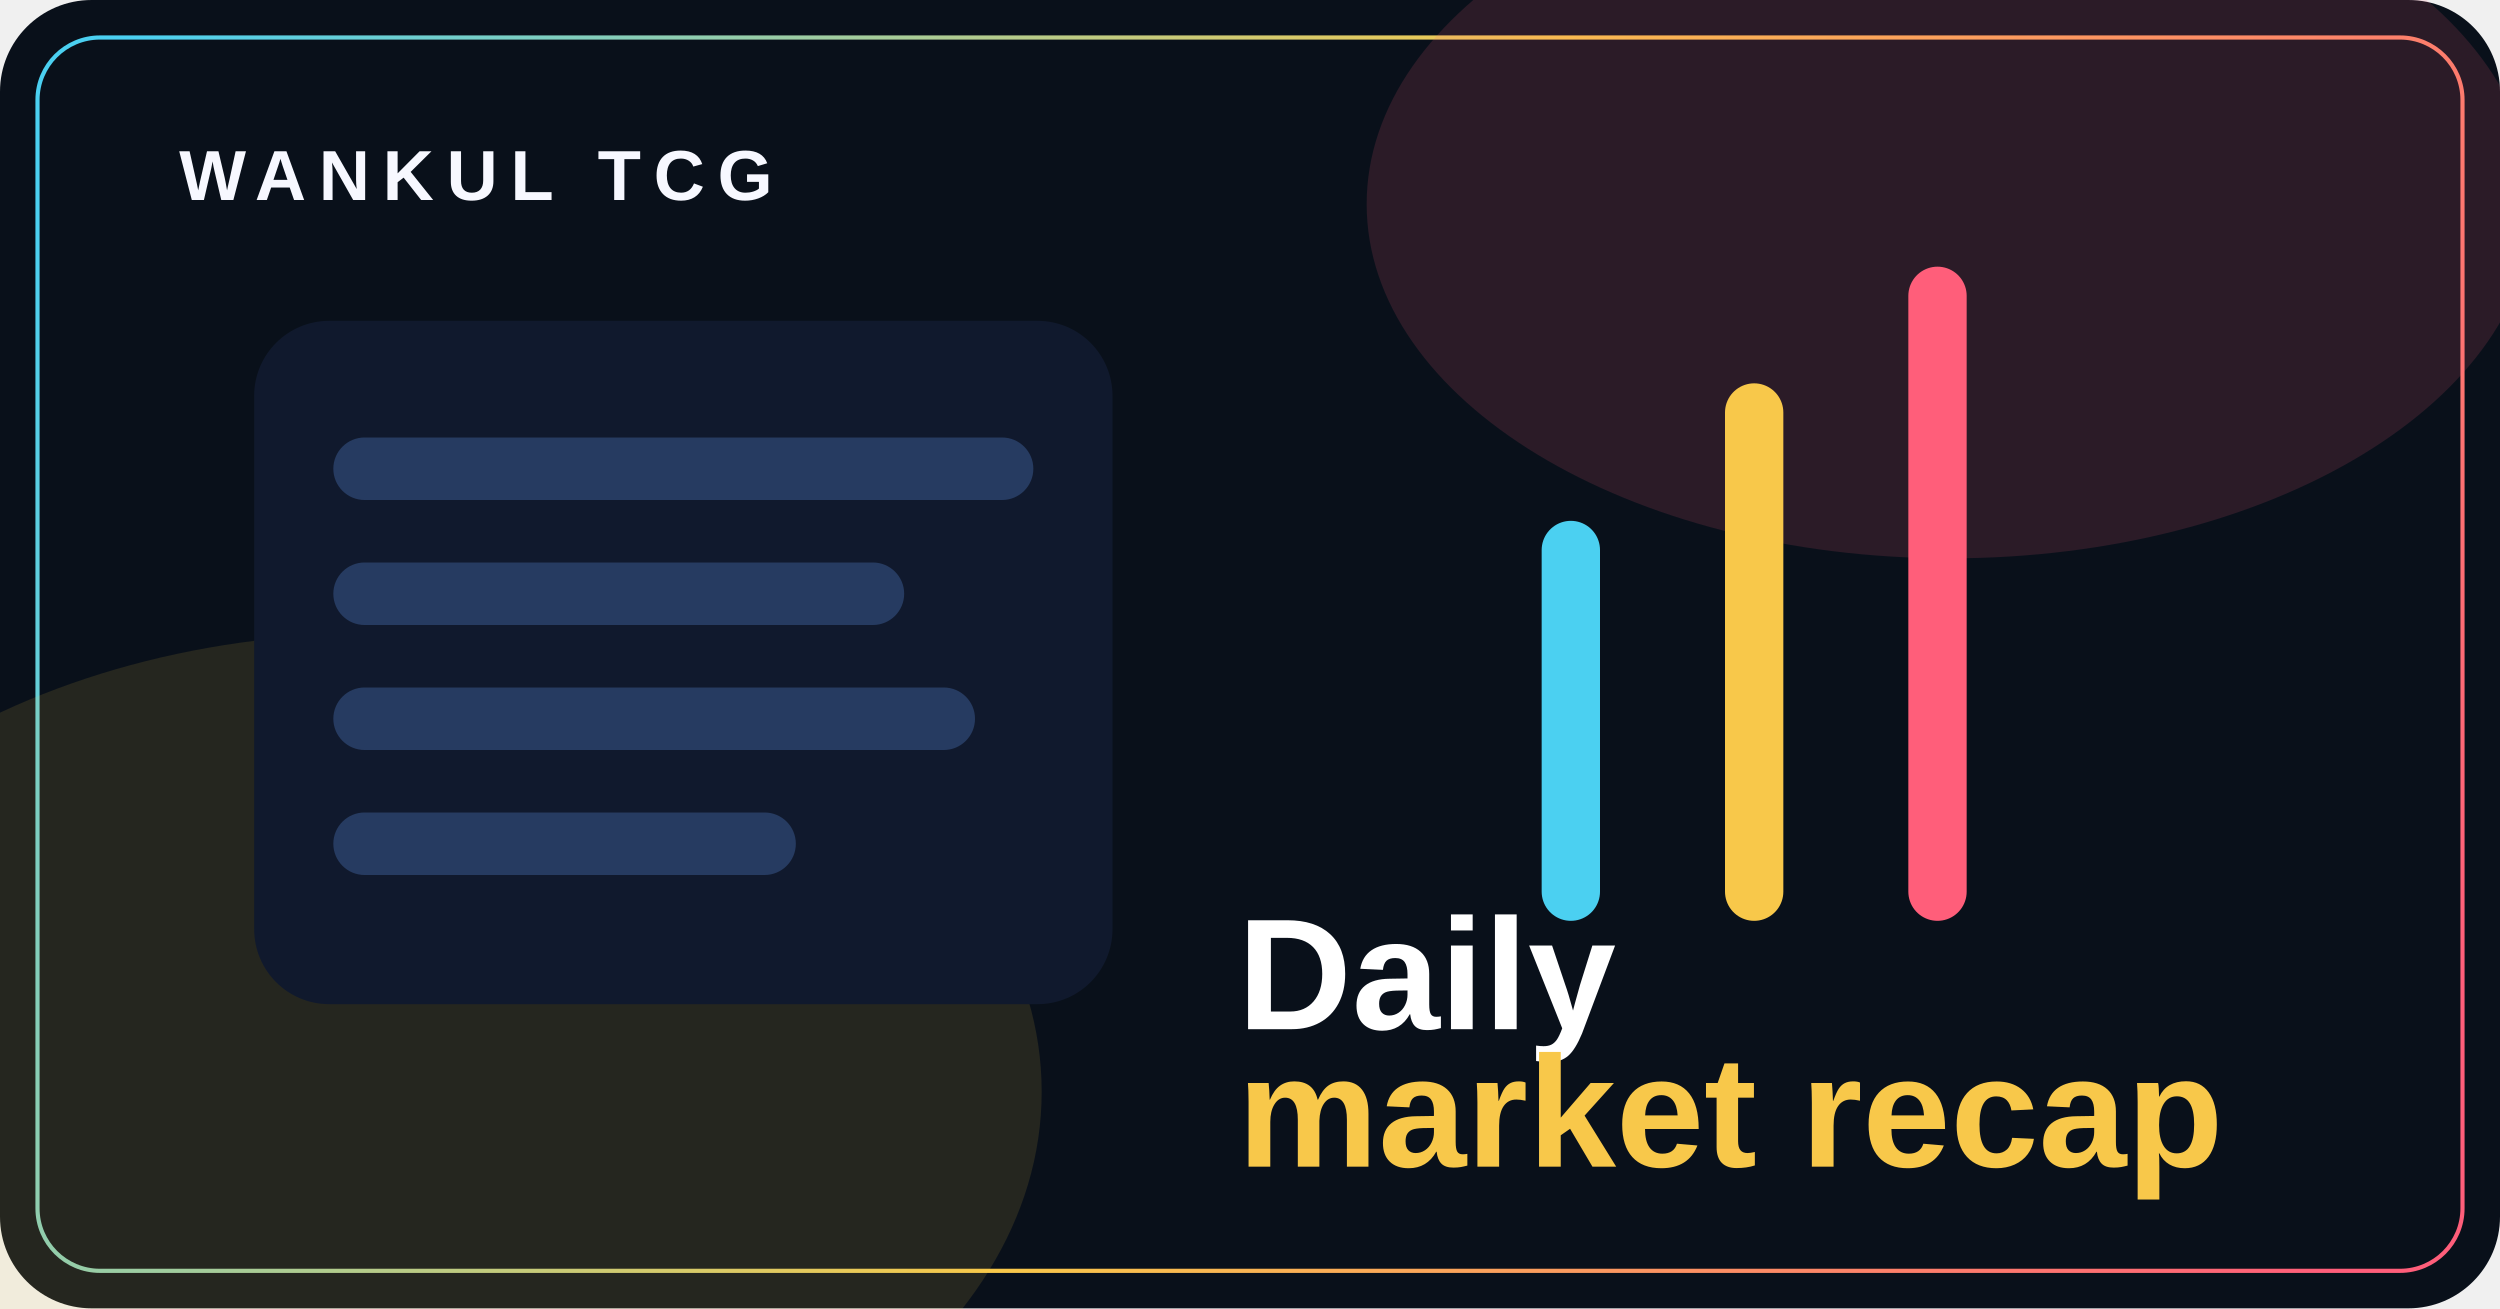
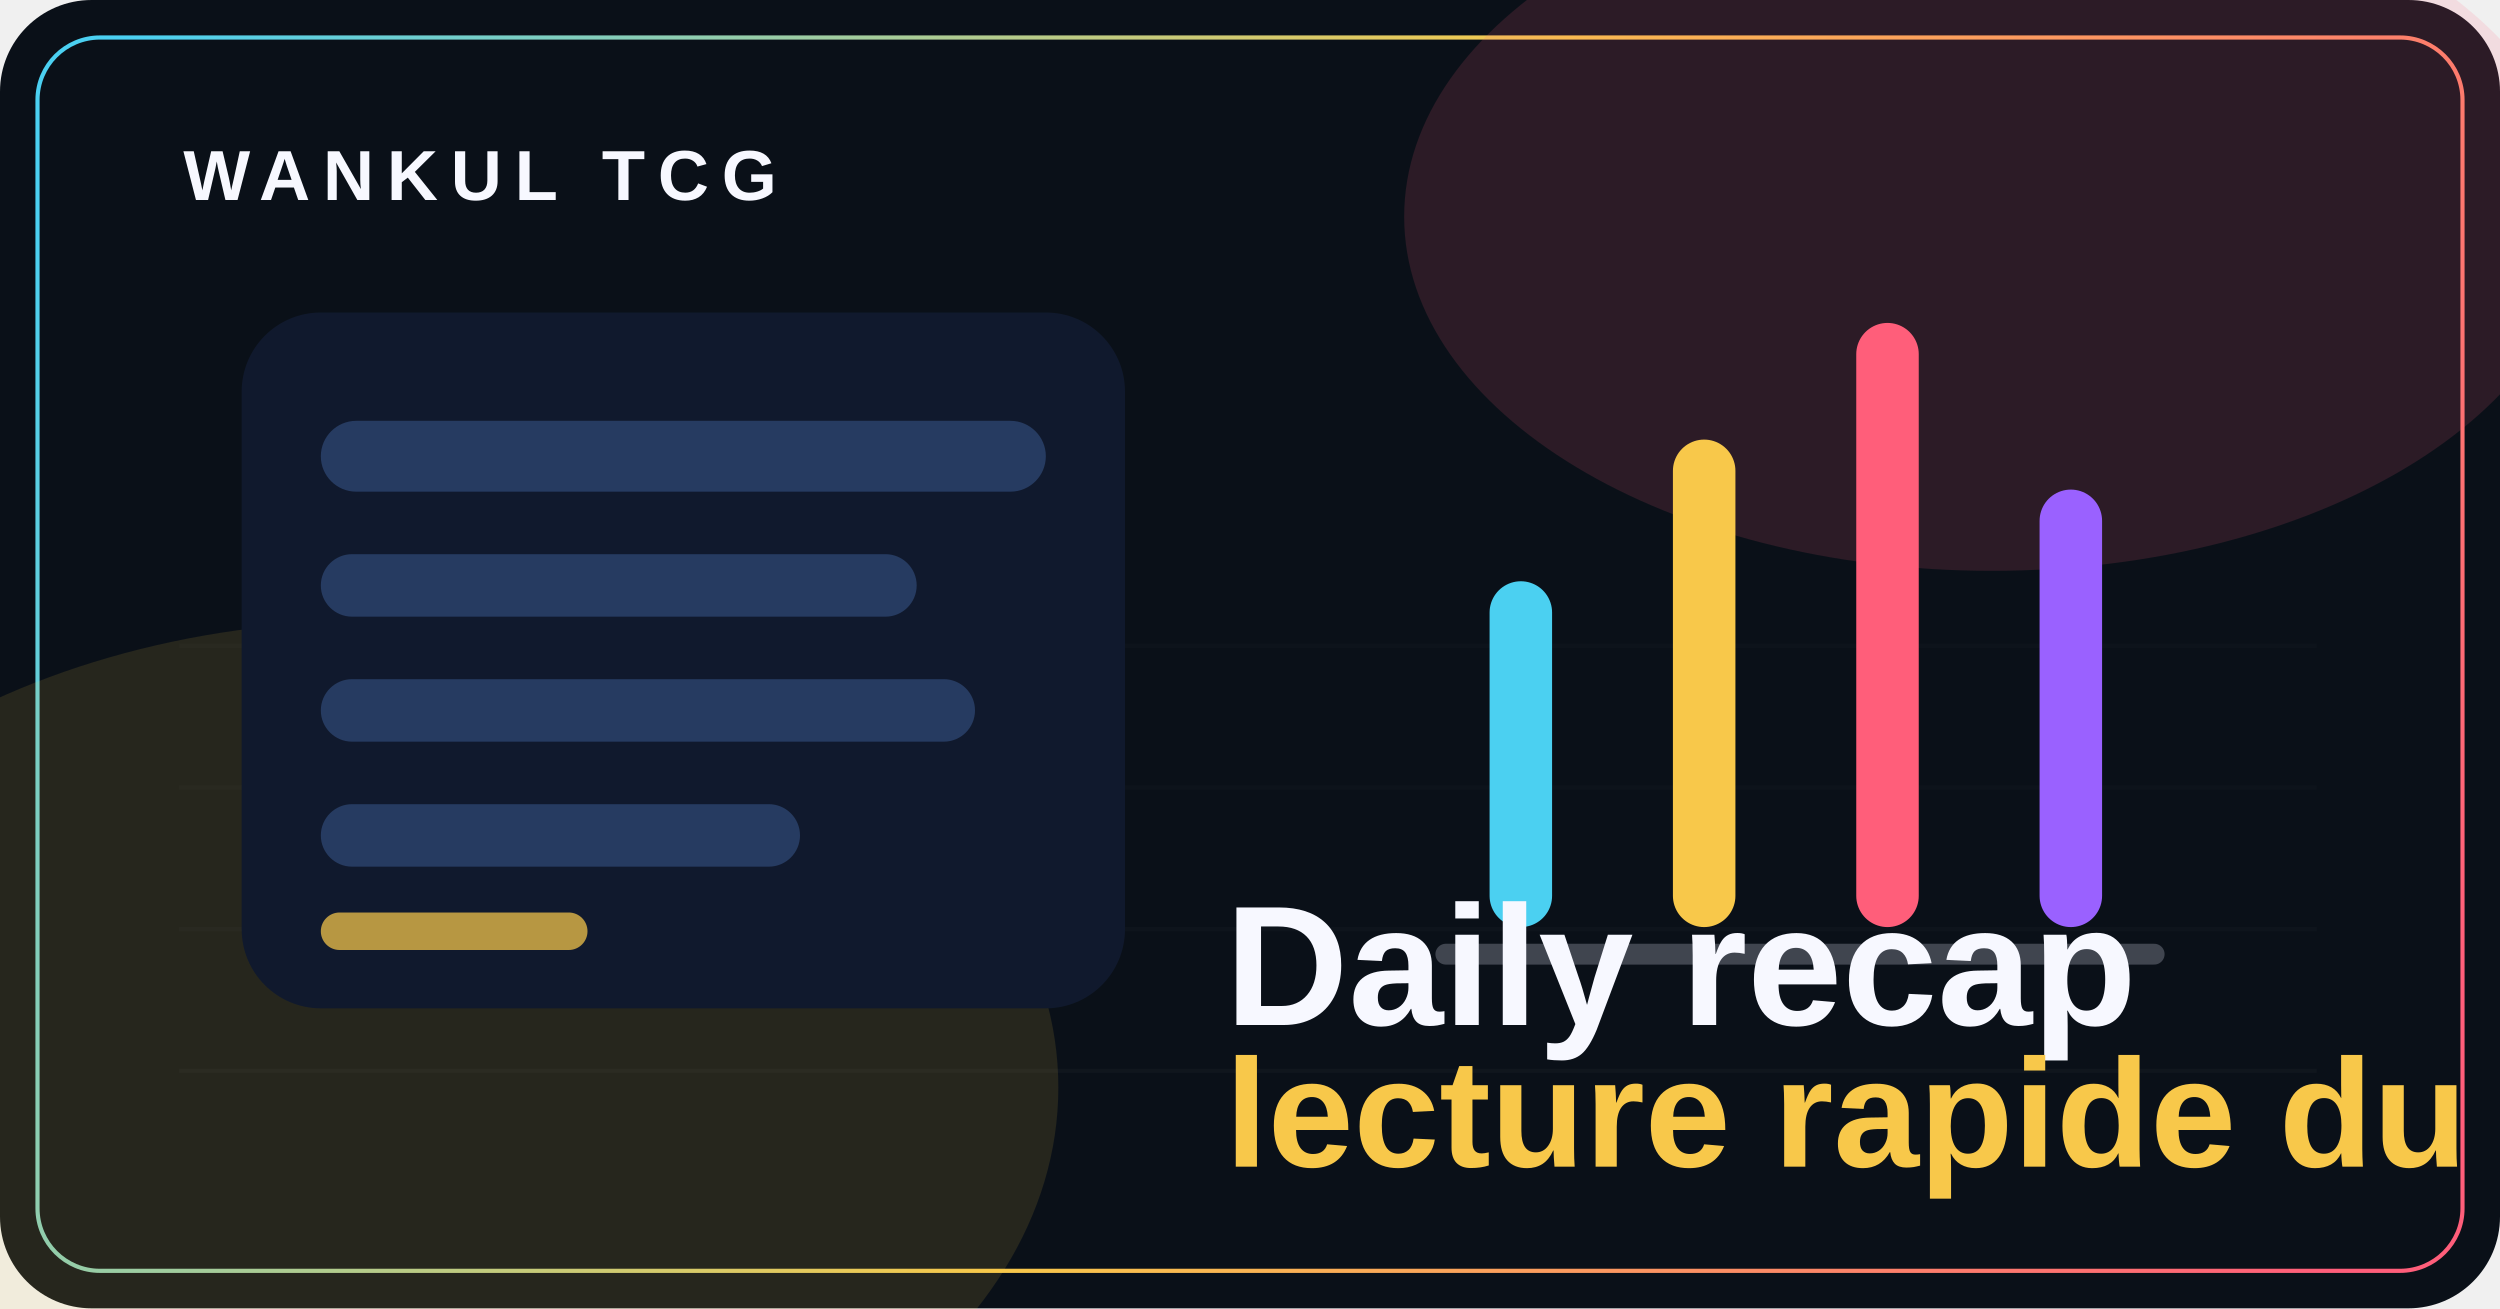
<svg xmlns="http://www.w3.org/2000/svg" width="1200" height="628" viewBox="0 0 1200 628" fill="none">
-   <rect width="1200" height="628" rx="44" fill="#09101A" />
+   <rect width="1200" height="628" rx="44" fill="#0A1018" />
  <rect x="18" y="18" width="1164" height="592" rx="30" stroke="url(#stroke)" stroke-width="2" />
-   <ellipse cx="936" cy="98" rx="280" ry="170" fill="#FF5E7A" fill-opacity="0.14" />
-   <ellipse cx="180" cy="524" rx="320" ry="220" fill="#F8C84A" fill-opacity="0.12" />
-   <rect x="122" y="154" width="412" height="328" rx="36" fill="#10192D" />
-   <rect x="160" y="210" width="336" height="30" rx="15" fill="#263B61" />
-   <rect x="160" y="270" width="274" height="30" rx="15" fill="#263B61" />
-   <rect x="160" y="330" width="308" height="30" rx="15" fill="#263B61" />
-   <rect x="160" y="390" width="222" height="30" rx="15" fill="#263B61" />
-   <path d="M754 428V264" stroke="#4BD0F1" stroke-width="28" stroke-linecap="round" />
-   <path d="M842 428V198" stroke="#F8C84A" stroke-width="28" stroke-linecap="round" />
-   <path d="M930 428V142" stroke="#FF5E7A" stroke-width="28" stroke-linecap="round" />
-   <text x="86" y="96" fill="#F7F8FF" font-family="Arial, sans-serif" font-size="34" font-weight="700" letter-spacing="0.18em">WANKUL TCG</text>
-   <text x="594" y="494" fill="#FFFFFF" font-family="Arial, sans-serif" font-size="76" font-weight="900">Daily</text>
-   <text x="594" y="560" fill="#F8C84A" font-family="Arial, sans-serif" font-size="76" font-weight="900">market recap</text>
+   <ellipse cx="956" cy="104" rx="282" ry="170" fill="#FF5E7A" fill-opacity="0.14" />
+   <ellipse cx="180" cy="522" rx="328" ry="224" fill="#F8C84A" fill-opacity="0.12" />
+   <g opacity="0.28">
+     <path d="M86 514H1112" stroke="#FFFFFF" stroke-opacity="0.08" stroke-width="2" />
+     <path d="M86 446H1112" stroke="#FFFFFF" stroke-opacity="0.06" stroke-width="2" />
+     <path d="M86 378H1112" stroke="#FFFFFF" stroke-opacity="0.05" stroke-width="2" />
+     <path d="M86 310H1112" stroke="#FFFFFF" stroke-opacity="0.04" stroke-width="2" />
+   </g>
+   <rect x="116" y="150" width="424" height="334" rx="38" fill="#10192D" />
+   <rect x="154" y="202" width="348" height="34" rx="17" fill="#263B61" />
+   <rect x="154" y="266" width="286" height="30" rx="15" fill="#263B61" />
+   <rect x="154" y="326" width="314" height="30" rx="15" fill="#263B61" />
+   <rect x="154" y="386" width="230" height="30" rx="15" fill="#263B61" />
+   <rect x="154" y="438" width="128" height="18" rx="9" fill="#F8C84A" fill-opacity="0.72" />
+   <g>
+     <path d="M730 430V294" stroke="#4BD0F1" stroke-width="30" stroke-linecap="round" />
+     <path d="M818 430V226" stroke="#F8C84A" stroke-width="30" stroke-linecap="round" />
+     <path d="M906 430V170" stroke="#FF5E7A" stroke-width="30" stroke-linecap="round" />
+     <path d="M994 430V250" stroke="#9A61FF" stroke-width="30" stroke-linecap="round" />
+     <path d="M694 458H1034" stroke="#EAF0FF" stroke-opacity="0.24" stroke-width="10" stroke-linecap="round" />
+   </g>
+   <text x="88" y="96" fill="#F7F8FF" font-family="Arial, sans-serif" font-size="34" font-weight="700" letter-spacing="0.18em">WANKUL TCG</text>
+   <text x="588" y="492" fill="#F7F8FF" font-family="Arial, sans-serif" font-size="82" font-weight="900">Daily recap</text>
+   <text x="588" y="560" fill="#F8C84A" font-family="Arial, sans-serif" font-size="74" font-weight="900">lecture rapide du rythme du marche</text>
  <defs>
    <linearGradient id="stroke" x1="42" y1="58" x2="1138" y2="566" gradientUnits="userSpaceOnUse">
      <stop stop-color="#4BD0F1" />
      <stop offset="0.52" stop-color="#F8C84A" />
      <stop offset="1" stop-color="#FF5E7A" />
    </linearGradient>
  </defs>
</svg>
